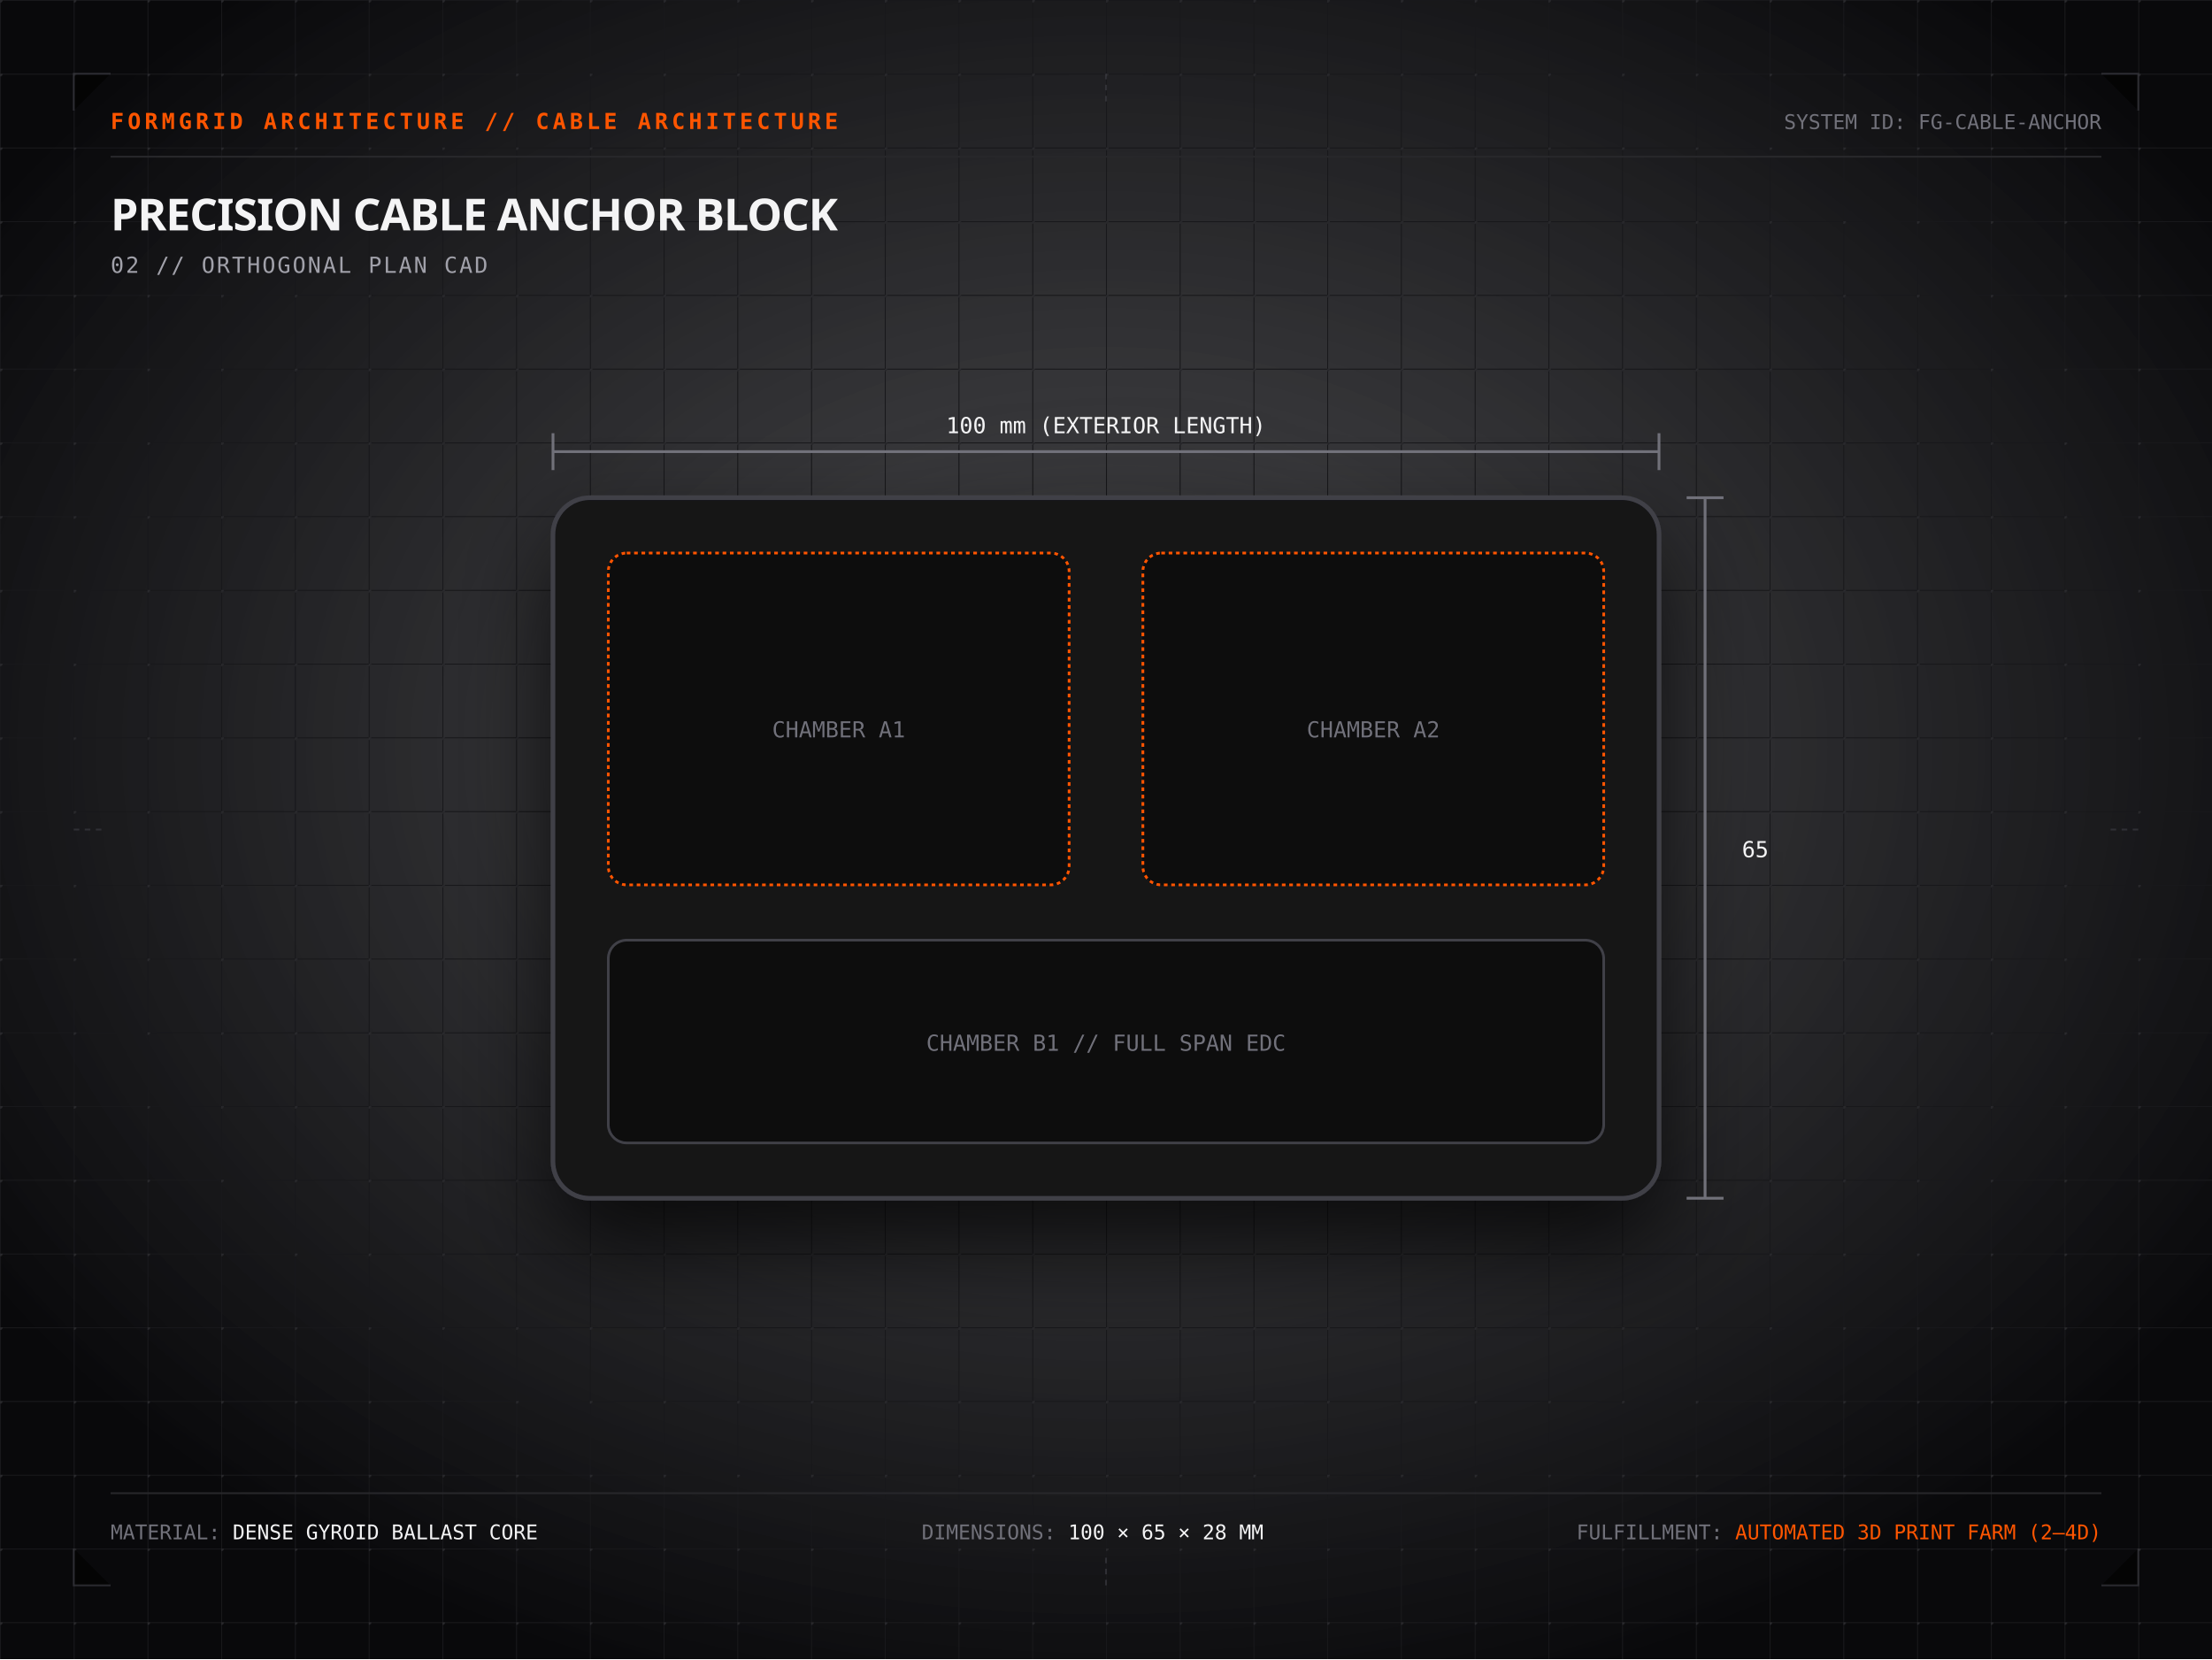
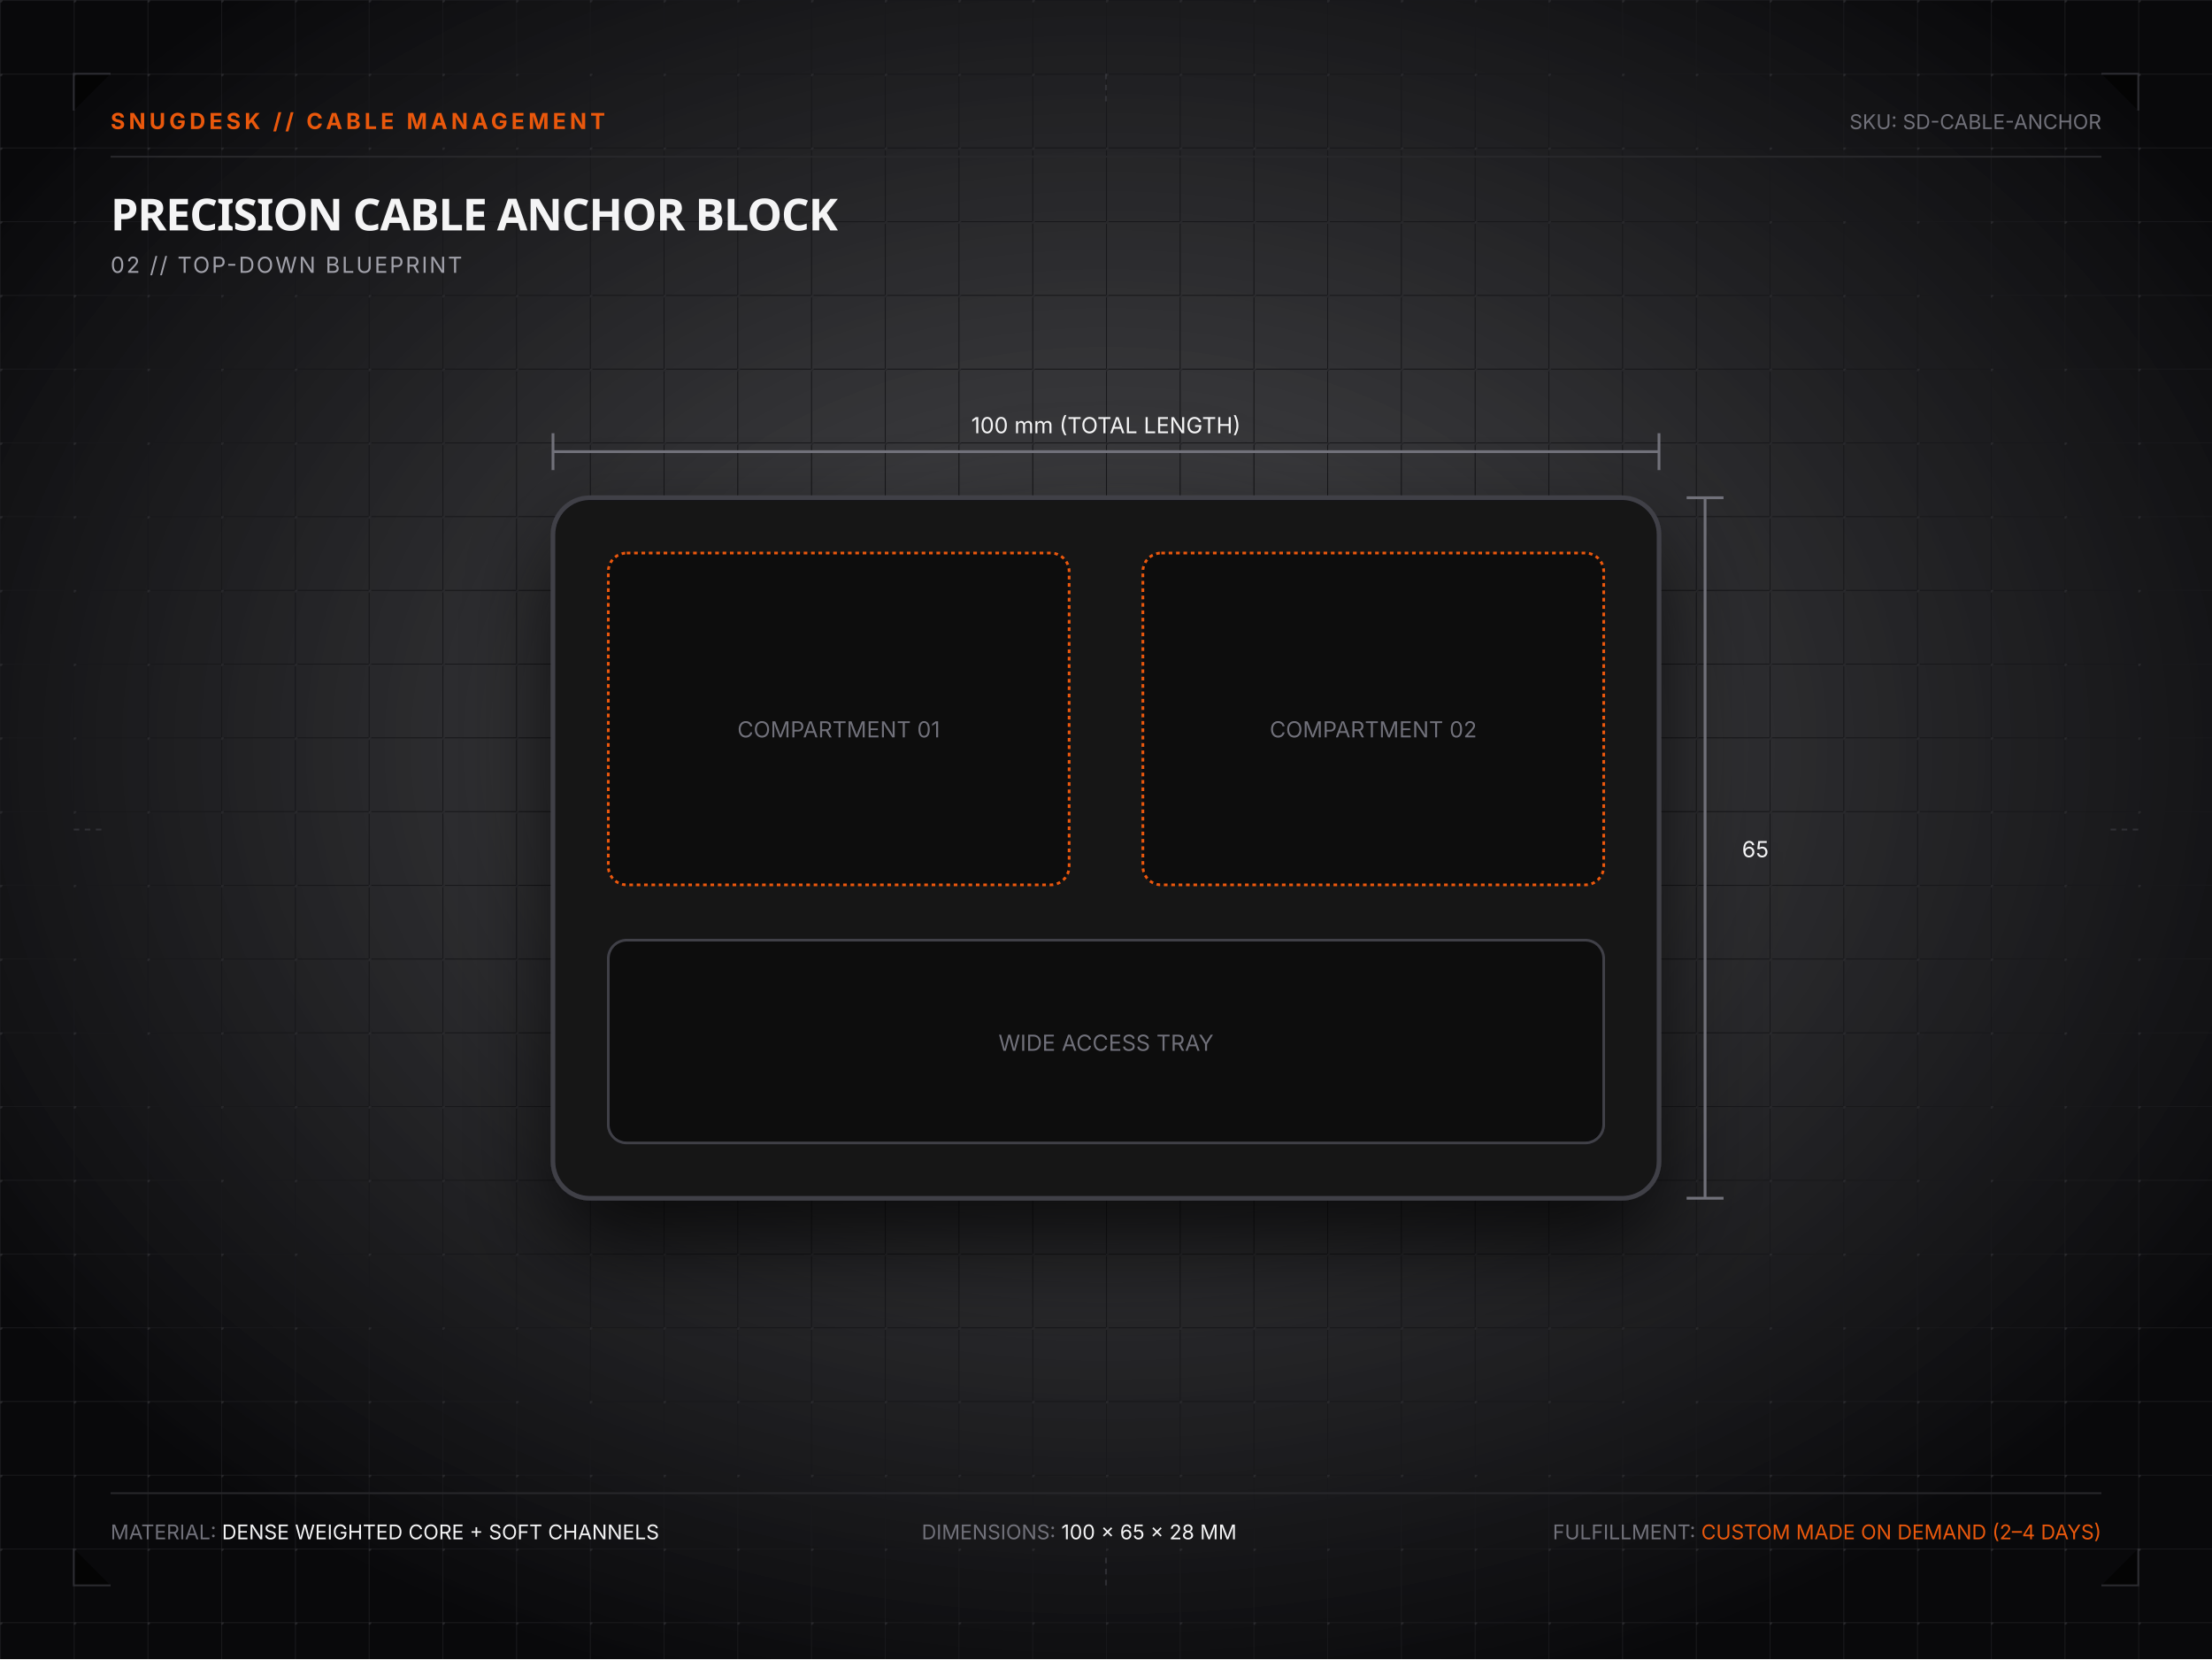
- <svg xmlns="http://www.w3.org/2000/svg" viewBox="0 0 1200 900" width="1200" height="900" style="background:#09090b; font-family:'JetBrains Mono', monospace;">
+ <svg xmlns="http://www.w3.org/2000/svg" viewBox="0 0 1200 900" width="1200" height="900" style="background:#09090b; font-family:'Inter', sans-serif;">
  <defs>
    <pattern id="grid-cable-anchor-top" width="40" height="40" patternUnits="userSpaceOnUse">
      <path d="M 40 0 L 0 0 0 40" fill="none" stroke="#18181b" stroke-width="1" />
      <circle cx="0" cy="0" r="1.5" fill="#27272a" />
    </pattern>
    <radialGradient id="spot-cable-anchor-top" cx="50%" cy="45%" r="60%">
      <stop offset="0%" stop-color="#1f1f23" stop-opacity="0.8" />
      <stop offset="100%" stop-color="#09090b" stop-opacity="1" />
    </radialGradient>
    <linearGradient id="bodyGrad-cable-anchor" x1="0%" y1="0%" x2="100%" y2="100%">
      <stop offset="0%" stop-color="#2c2c31" />
      <stop offset="50%" stop-color="#18181b" />
      <stop offset="100%" stop-color="#101012" />
    </linearGradient>
    <filter id="shadow-cable-anchor" x="-10%" y="-10%" width="130%" height="130%">
      <feDropShadow dx="0" dy="25" stdDeviation="25" flood-color="#000000" flood-opacity="0.75" />
    </filter>
  </defs>
  <rect width="1200" height="900" fill="url(#spot-cable-anchor-top)" />
  <rect width="1200" height="900" fill="url(#grid-cable-anchor-top)" />
  <g stroke="#3f3f46" stroke-width="1" opacity="0.6">
    <path d="M 40 60 L 40 40 L 60 40" />
    <path d="M 1160 60 L 1160 40 L 1140 40" />
    <path d="M 40 840 L 40 860 L 60 860" />
    <path d="M 1160 840 L 1160 860 L 1140 860" />
    <line x1="600" y1="40" x2="600" y2="55" stroke-dasharray="3,3" />
    <line x1="600" y1="845" x2="600" y2="860" stroke-dasharray="3,3" />
    <line x1="40" y1="450" x2="55" y2="450" stroke-dasharray="3,3" />
    <line x1="1145" y1="450" x2="1160" y2="450" stroke-dasharray="3,3" />
  </g>
-   <text x="60" y="70" fill="#ff5500" font-size="12" font-weight="700" letter-spacing="2">FORMGRID ARCHITECTURE // CABLE ARCHITECTURE</text>
-   <text x="1140" y="70" text-anchor="end" fill="#71717a" font-size="11">SYSTEM ID: FG-CABLE-ANCHOR</text>
+   <text x="60" y="70" fill="#ea580c" font-size="12" font-weight="700" letter-spacing="2">SNUGDESK // CABLE MANAGEMENT</text>
+   <text x="1140" y="70" text-anchor="end" fill="#71717a" font-size="11">SKU: SD-CABLE-ANCHOR</text>
  <line x1="60" y1="85" x2="1140" y2="85" stroke="#27272a" stroke-width="1" />
  <text x="60" y="125" fill="#f4f4f5" font-size="24" font-weight="800" font-family="'Space Grotesk', sans-serif" letter-spacing="-0.5">PRECISION CABLE ANCHOR BLOCK</text>
-   <text x="60" y="148" fill="#a1a1aa" font-size="12" letter-spacing="1">02 // ORTHOGONAL PLAN CAD</text>
+   <text x="60" y="148" fill="#a1a1aa" font-size="12" letter-spacing="1">02 // TOP-DOWN BLUEPRINT</text>
  <g transform="translate(600, 460)" filter="url(#shadow-cable-anchor)">
    <rect x="-300" y="-190" width="600" height="380" rx="20" ry="20" fill="#121215" stroke="#3f3f46" stroke-width="2.5" />
-     <rect x="-270" y="-160" width="250" height="180" rx="10" ry="10" fill="#09090b" stroke="#ff5500" stroke-width="1.5" stroke-dasharray="2,2" />
-     <text x="-145" y="-60" text-anchor="middle" fill="#71717a" font-size="12">CHAMBER A1</text>
-     <rect x="20" y="-160" width="250" height="180" rx="10" ry="10" fill="#09090b" stroke="#ff5500" stroke-width="1.5" stroke-dasharray="2,2" />
-     <text x="145" y="-60" text-anchor="middle" fill="#71717a" font-size="12">CHAMBER A2</text>
+     <rect x="-270" y="-160" width="250" height="180" rx="10" ry="10" fill="#09090b" stroke="#ea580c" stroke-width="1.5" stroke-dasharray="2,2" />
+     <text x="-145" y="-60" text-anchor="middle" fill="#71717a" font-size="12">COMPARTMENT 01</text>
+     <rect x="20" y="-160" width="250" height="180" rx="10" ry="10" fill="#09090b" stroke="#ea580c" stroke-width="1.5" stroke-dasharray="2,2" />
+     <text x="145" y="-60" text-anchor="middle" fill="#71717a" font-size="12">COMPARTMENT 02</text>
    <rect x="-270" y="50" width="540" height="110" rx="10" ry="10" fill="#09090b" stroke="#3f3f46" stroke-width="1.5" />
-     <text x="0" y="110" text-anchor="middle" fill="#71717a" font-size="12">CHAMBER B1 // FULL SPAN EDC</text>
+     <text x="0" y="110" text-anchor="middle" fill="#71717a" font-size="12">WIDE ACCESS TRAY</text>
    <line x1="-300" y1="-215" x2="300" y2="-215" stroke="#71717a" stroke-width="1.5" />
    <line x1="-300" y1="-225" x2="-300" y2="-205" stroke="#71717a" stroke-width="1.5" />
    <line x1="300" y1="-225" x2="300" y2="-205" stroke="#71717a" stroke-width="1.5" />
-     <text x="0" y="-225" text-anchor="middle" fill="#f4f4f5" font-size="12">100  mm (EXTERIOR LENGTH)</text>
+     <text x="0" y="-225" text-anchor="middle" fill="#f4f4f5" font-size="12">100  mm (TOTAL LENGTH)</text>
    <line x1="325" y1="-190" x2="325" y2="190" stroke="#71717a" stroke-width="1.5" />
    <line x1="315" y1="-190" x2="335" y2="-190" stroke="#71717a" stroke-width="1.5" />
    <line x1="315" y1="190" x2="335" y2="190" stroke="#71717a" stroke-width="1.5" />
    <text x="345" y="5" fill="#f4f4f5" font-size="12"> 65 </text>
  </g>
  <line x1="60" y1="810" x2="1140" y2="810" stroke="#27272a" stroke-width="1" />
  <g fill="#71717a" font-size="11">
-     <text x="60" y="835">MATERIAL: <tspan fill="#f4f4f5">DENSE GYROID BALLAST CORE</tspan>
+     <text x="60" y="835">MATERIAL: <tspan fill="#f4f4f5">DENSE WEIGHTED CORE + SOFT CHANNELS</tspan>
    </text>
    <text x="500" y="835">DIMENSIONS: <tspan fill="#f4f4f5">100 × 65 × 28 MM</tspan>
    </text>
-     <text x="1140" y="835" text-anchor="end">FULFILLMENT: <tspan fill="#ff5500">AUTOMATED 3D PRINT FARM (2–4D)</tspan>
+     <text x="1140" y="835" text-anchor="end">FULFILLMENT: <tspan fill="#ea580c">CUSTOM MADE ON DEMAND (2–4 DAYS)</tspan>
    </text>
  </g>
</svg>
